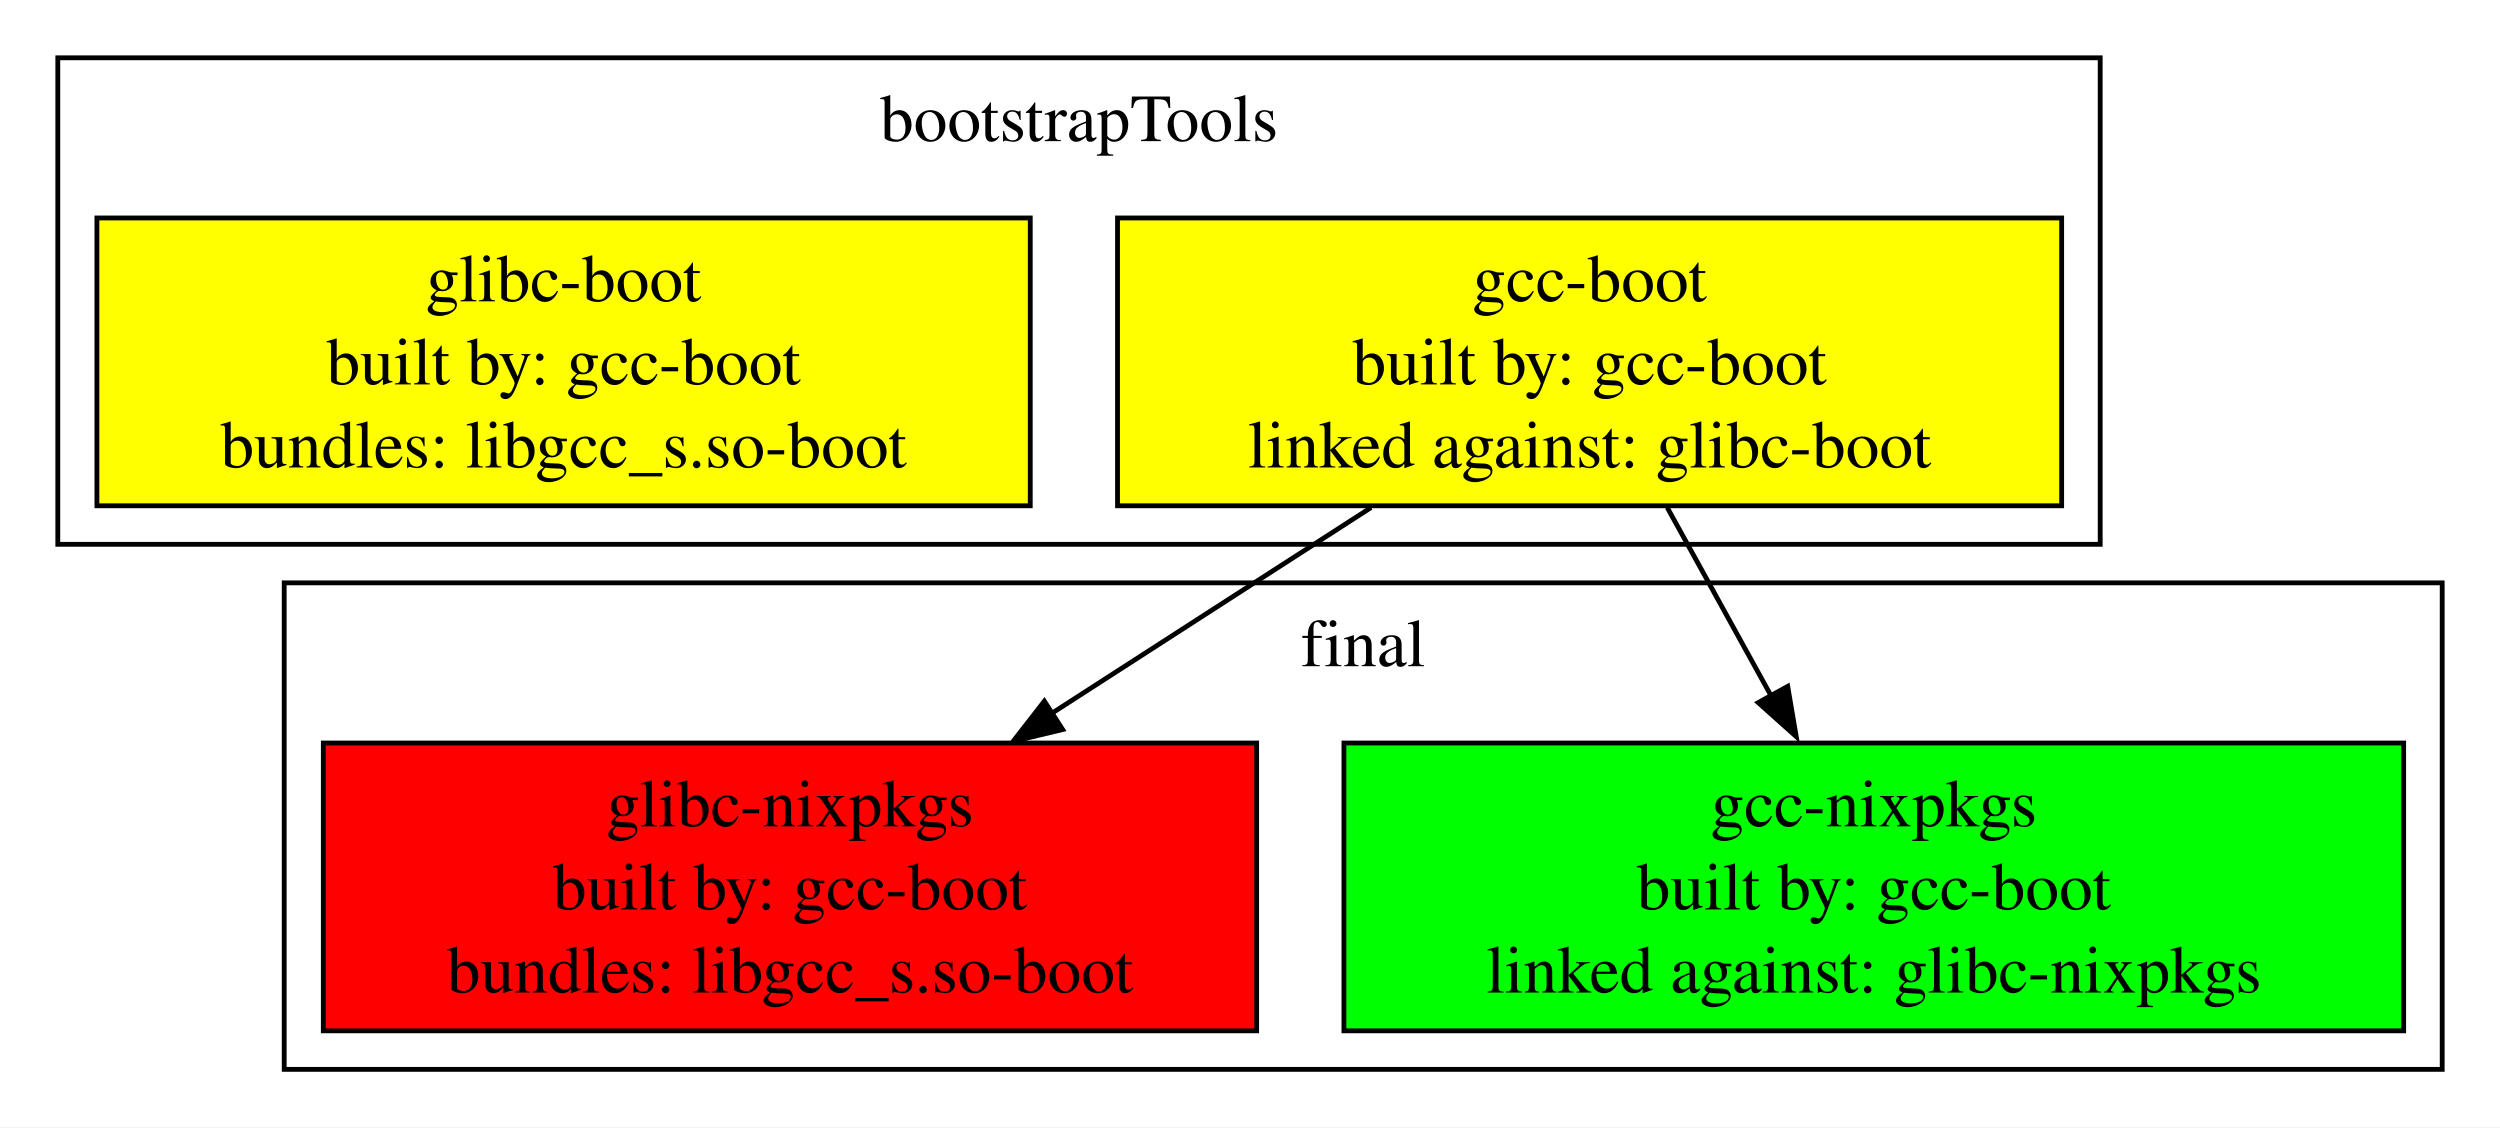
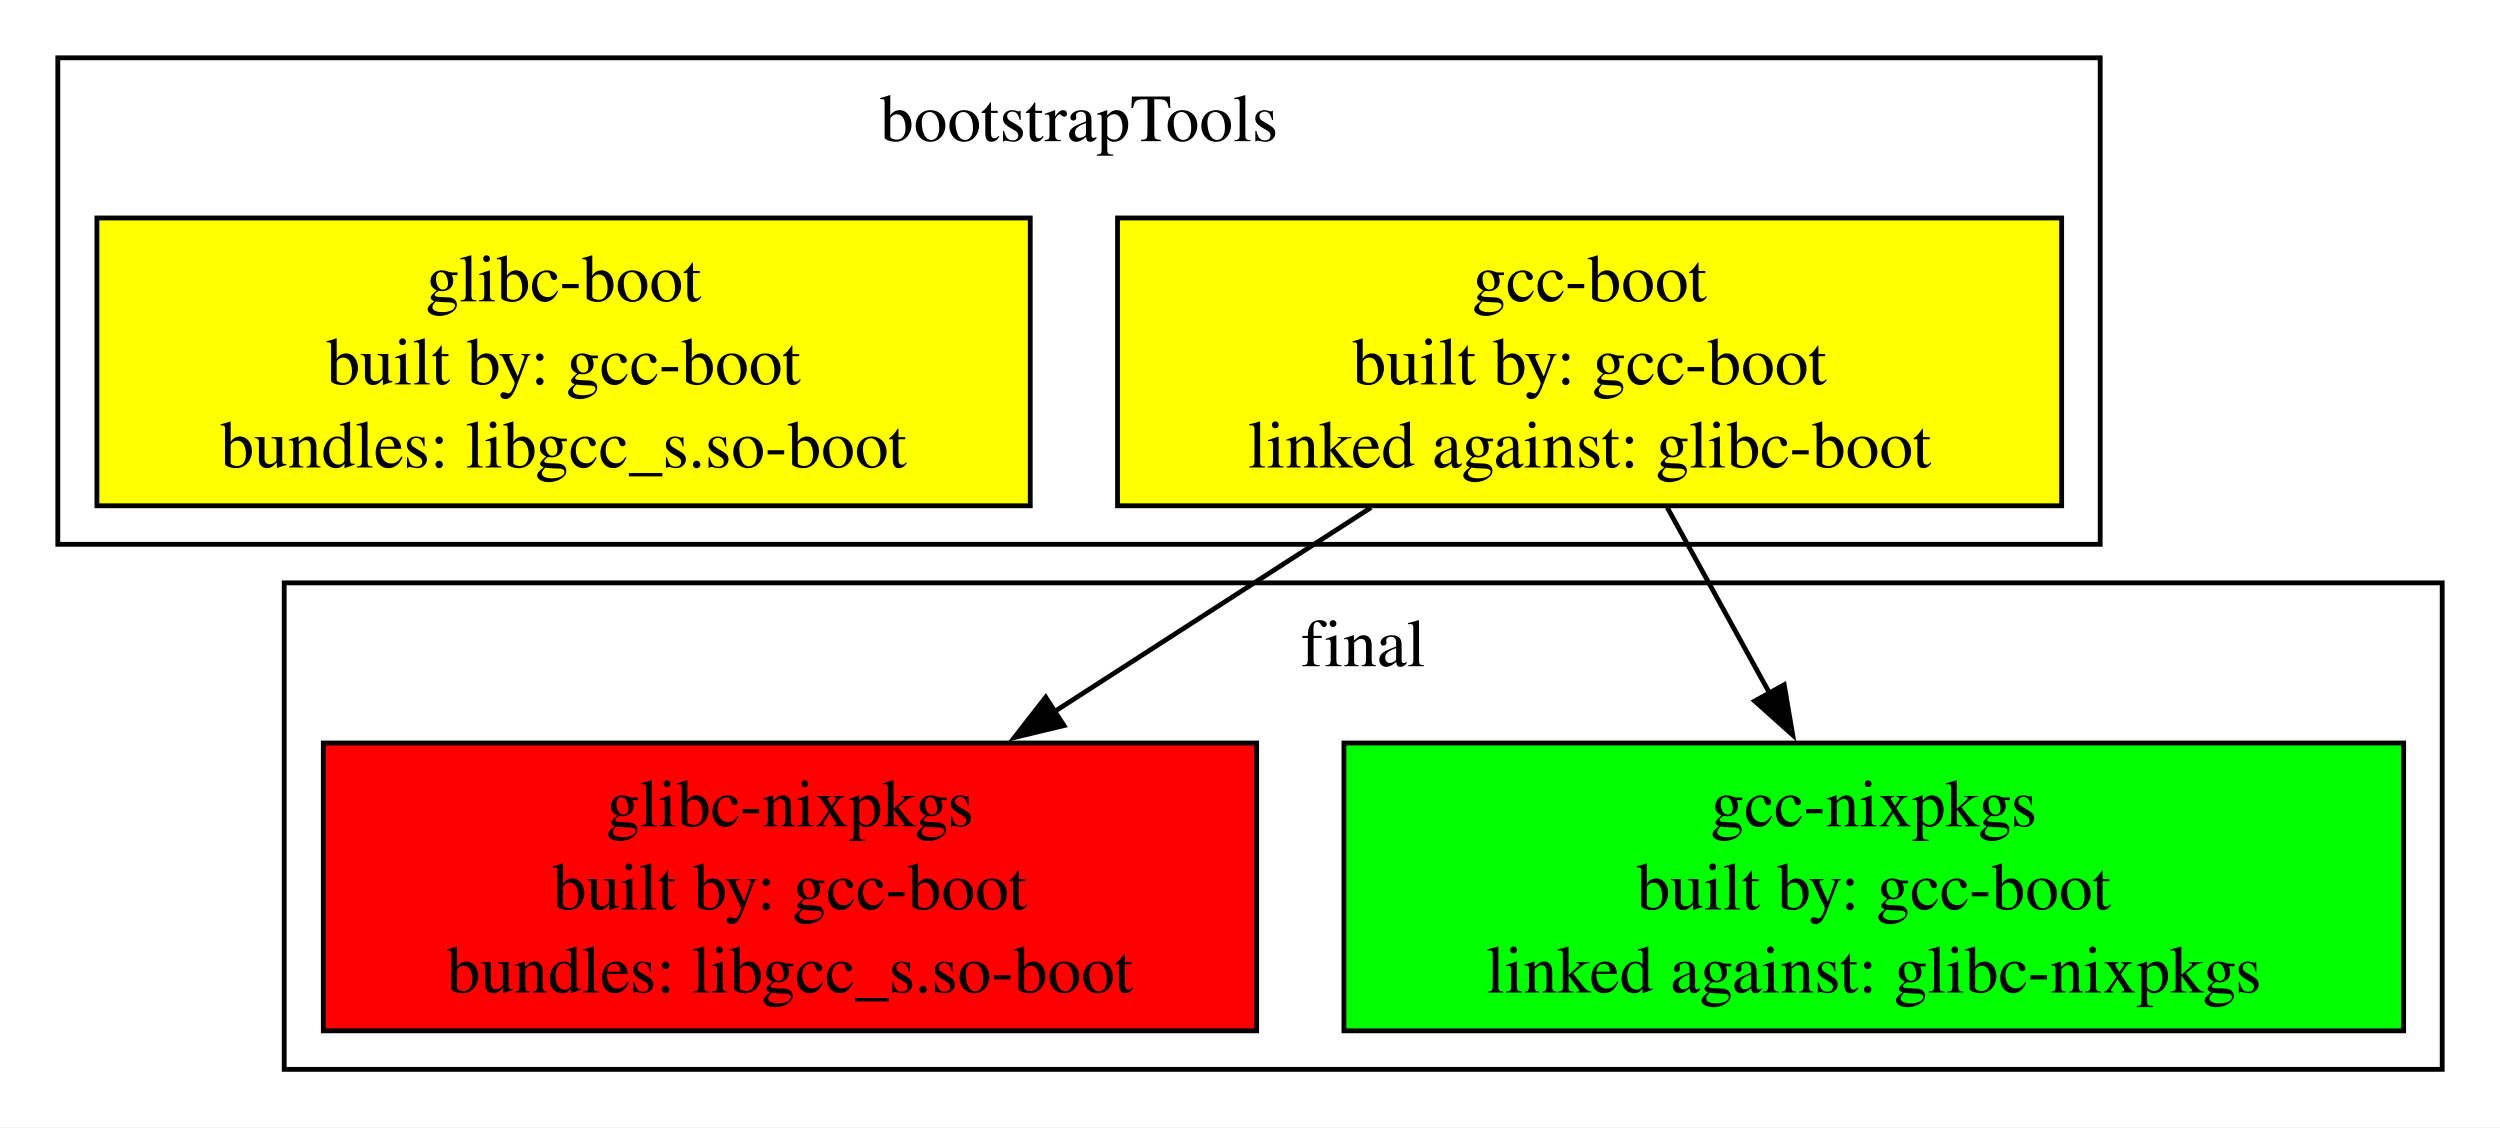
<svg xmlns="http://www.w3.org/2000/svg" width="519pt" height="234pt" viewBox="0.00 0.00 519.00 234.00">
  <g id="graph0" class="graph" transform="scale(1 1) rotate(0) translate(4 230)">
    <polygon fill="white" stroke="none" points="-4,4 -4,-230 515,-230 515,4 -4,4" />
    <g id="clust1" class="cluster">
      <polygon fill="none" stroke="black" points="8,-117 8,-218 432,-218 432,-117 8,-117" />
      <text text-anchor="middle" x="220" y="-200.7" font-family="Times,serif" font-size="14.00">bootstrapTools</text>
    </g>
    <g id="clust2" class="cluster">
      <polygon fill="none" stroke="black" points="55,-8 55,-109 503,-109 503,-8 55,-8" />
      <text text-anchor="middle" x="279" y="-91.7" font-family="Times,serif" font-size="14.00">final</text>
    </g>
    <g id="node1" class="node">
      <polygon fill="#ffff00" stroke="black" points="424,-184.75 228,-184.75 228,-125 424,-125 424,-184.75" />
      <text text-anchor="middle" x="326" y="-167.45" font-family="Times,serif" font-size="14.00">gcc-boot</text>
      <text text-anchor="middle" x="326" y="-150.2" font-family="Times,serif" font-size="14.00">built by: gcc-boot</text>
      <text text-anchor="middle" x="326" y="-132.95" font-family="Times,serif" font-size="14.00">linked against: glibc-boot</text>
    </g>
    <g id="node3" class="node">
      <polygon fill="#00ff00" stroke="black" points="495,-75.75 275,-75.75 275,-16 495,-16 495,-75.75" />
      <text text-anchor="middle" x="385" y="-58.45" font-family="Times,serif" font-size="14.00">gcc-nixpkgs</text>
      <text text-anchor="middle" x="385" y="-41.2" font-family="Times,serif" font-size="14.00">built by: gcc-boot</text>
      <text text-anchor="middle" x="385" y="-23.95" font-family="Times,serif" font-size="14.00">linked against: glibc-nixpkgs</text>
    </g>
    <g id="edge1" class="edge">
-       <path fill="none" stroke="black" d="M342.12,-124.64C348.76,-112.61 356.54,-98.5 363.63,-85.63" />
-       <polygon fill="black" stroke="black" points="367.13,-87.52 368.9,-77.08 361,-84.14 367.13,-87.52" />
+       <path fill="none" stroke="black" d="M342.12,-124.64C348.69,-112.72 356.38,-98.77 363.42,-86" />
+       <polygon fill="black" stroke="black" points="366.4,-87.85 368.17,-77.4 360.27,-84.47 366.4,-87.85" />
    </g>
    <g id="node4" class="node">
      <polygon fill="#ff0000" stroke="black" points="256.88,-75.75 63.12,-75.75 63.12,-16 256.88,-16 256.88,-75.75" />
      <text text-anchor="middle" x="160" y="-58.45" font-family="Times,serif" font-size="14.00">glibc-nixpkgs</text>
      <text text-anchor="middle" x="160" y="-41.2" font-family="Times,serif" font-size="14.00">built by: gcc-boot</text>
      <text text-anchor="middle" x="160" y="-23.95" font-family="Times,serif" font-size="14.00">bundles: libgcc_s.so-boot</text>
    </g>
    <g id="edge2" class="edge">
-       <path fill="none" stroke="black" d="M280.64,-124.64C260.14,-111.43 235.77,-95.71 214.3,-81.88" />
-       <polygon fill="black" stroke="black" points="216.61,-78.55 206.31,-76.08 212.81,-84.44 216.61,-78.55" />
+       <path fill="none" stroke="black" d="M280.64,-124.64C260.33,-111.54 236.2,-95.99 214.88,-82.25" />
+       <polygon fill="black" stroke="black" points="216.88,-79.37 206.58,-76.9 213.09,-85.26 216.88,-79.37" />
    </g>
    <g id="node2" class="node">
      <polygon fill="#ffff00" stroke="black" points="209.88,-184.75 16.12,-184.75 16.12,-125 209.88,-125 209.88,-184.75" />
      <text text-anchor="middle" x="113" y="-167.45" font-family="Times,serif" font-size="14.00">glibc-boot</text>
      <text text-anchor="middle" x="113" y="-150.2" font-family="Times,serif" font-size="14.00">built by: gcc-boot</text>
      <text text-anchor="middle" x="113" y="-132.95" font-family="Times,serif" font-size="14.00">bundles: libgcc_s.so-boot</text>
    </g>
  </g>
</svg>
